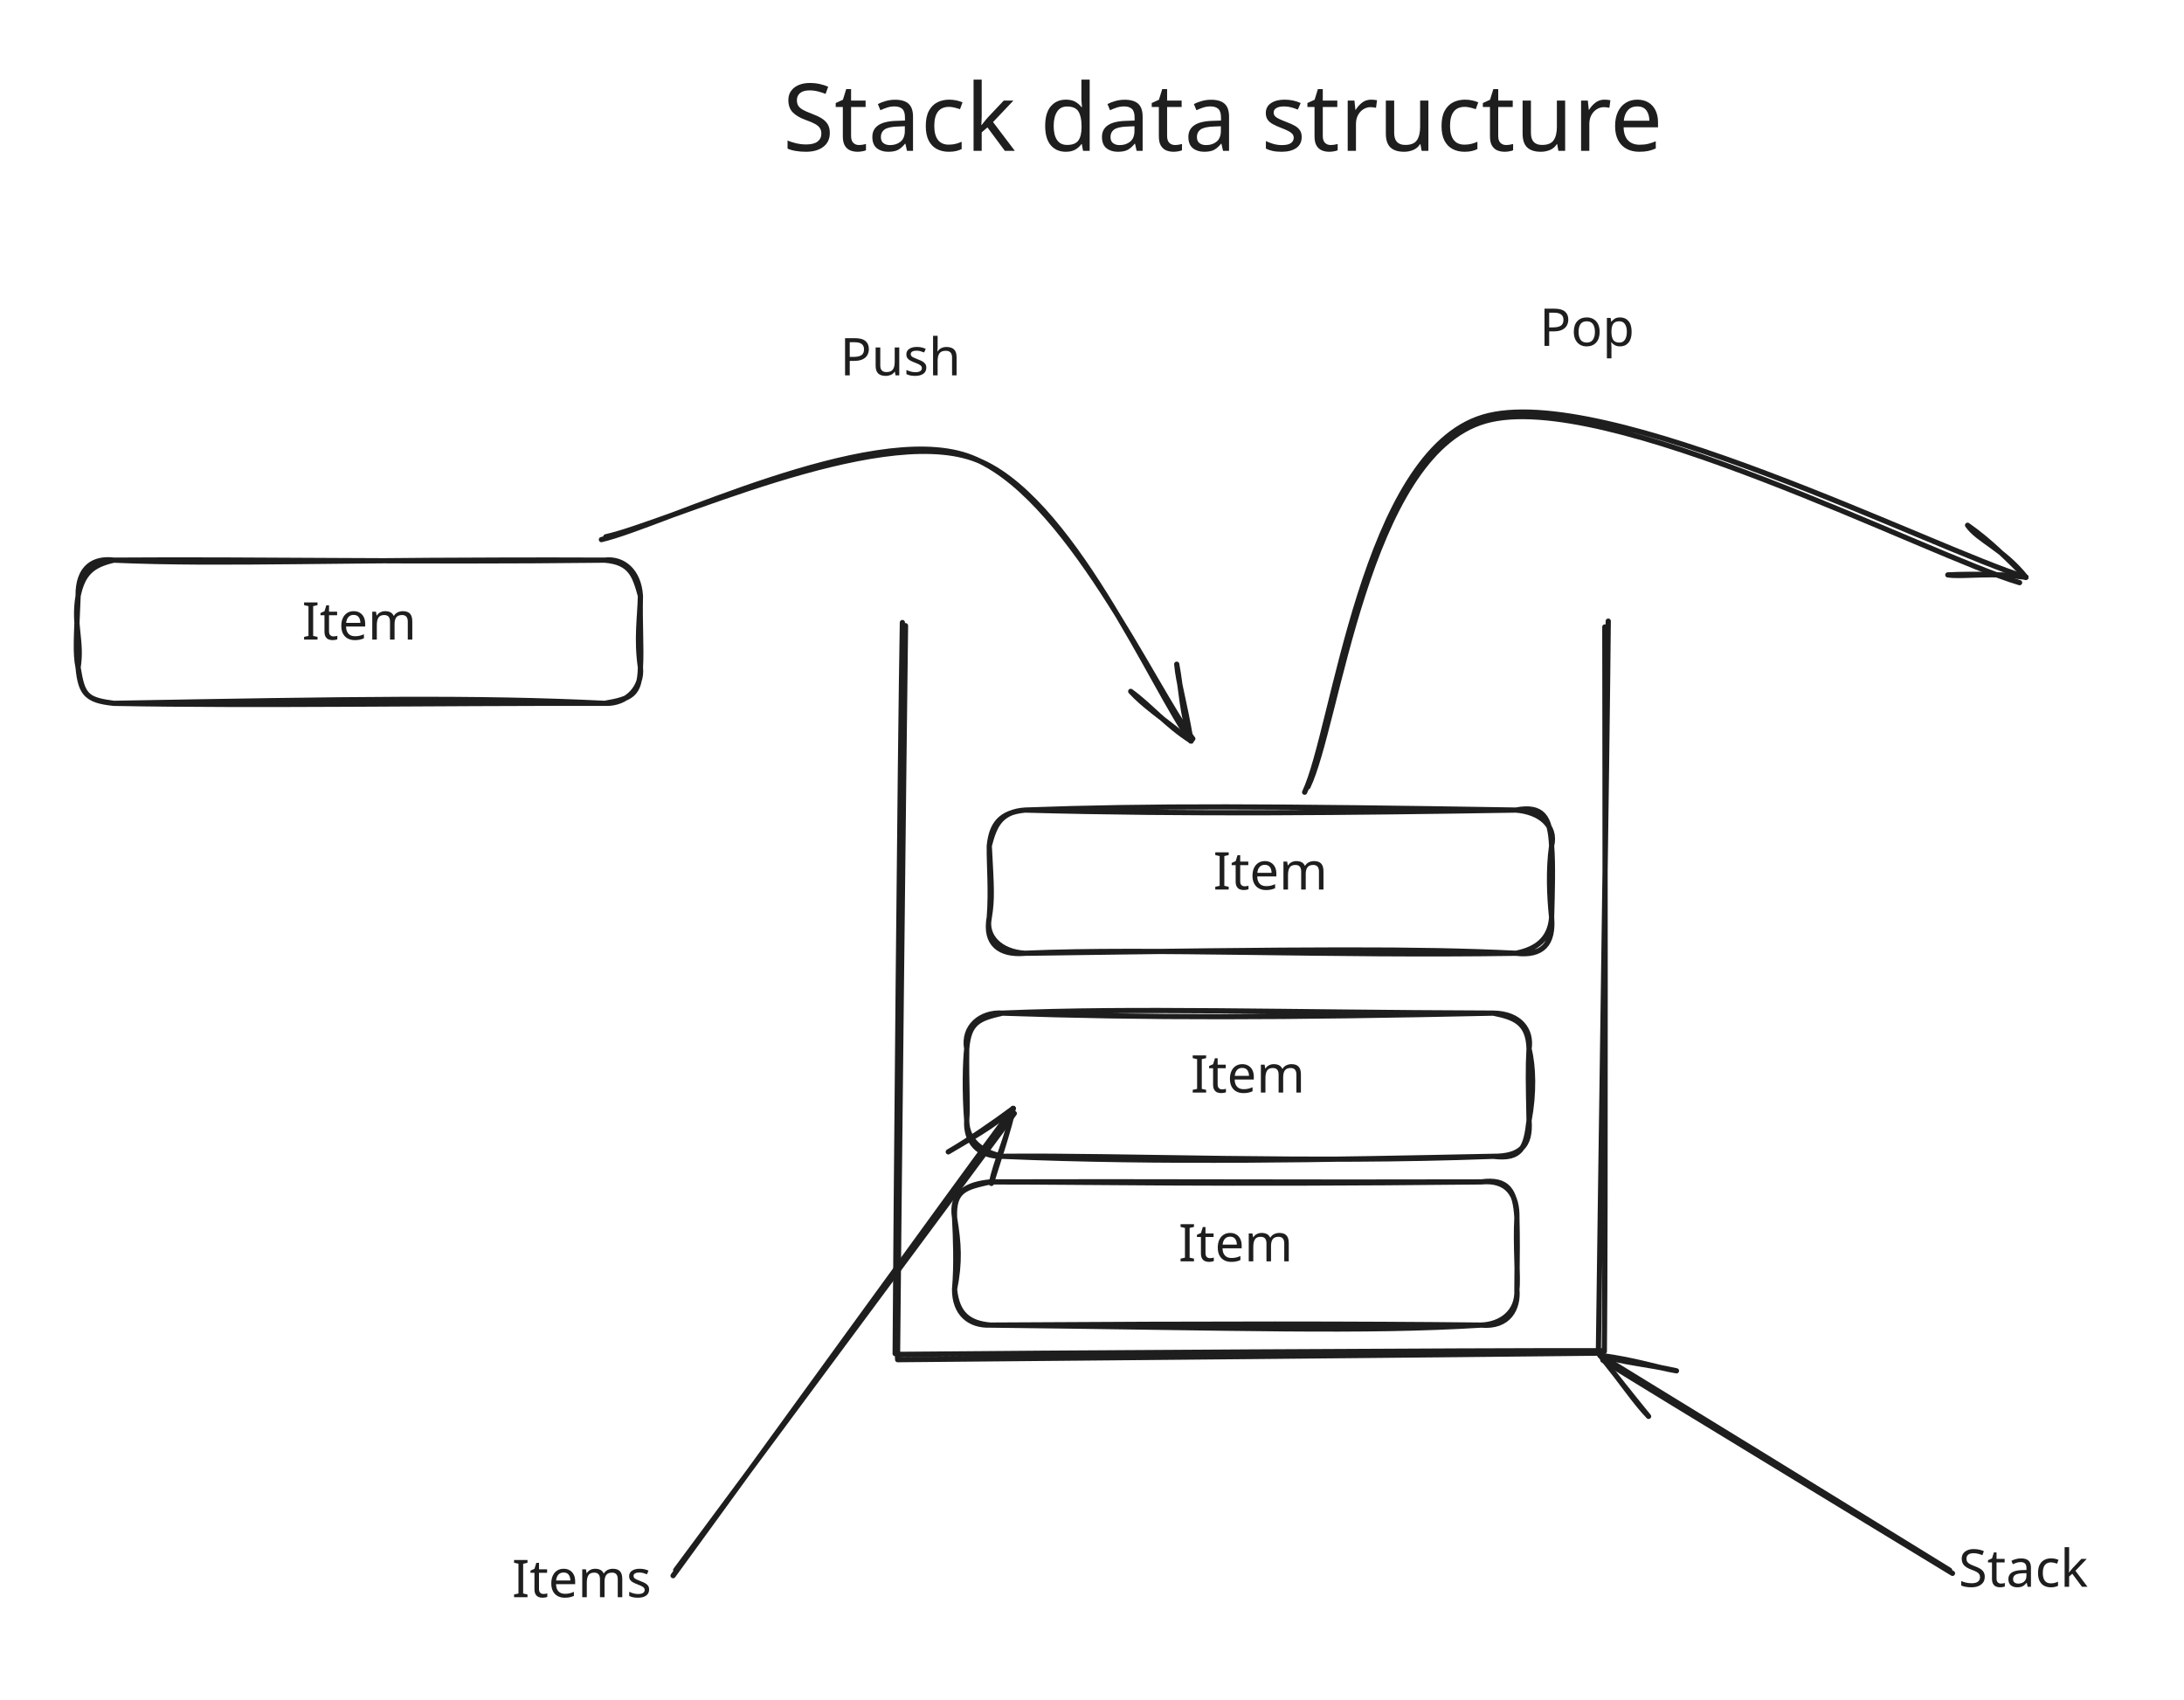
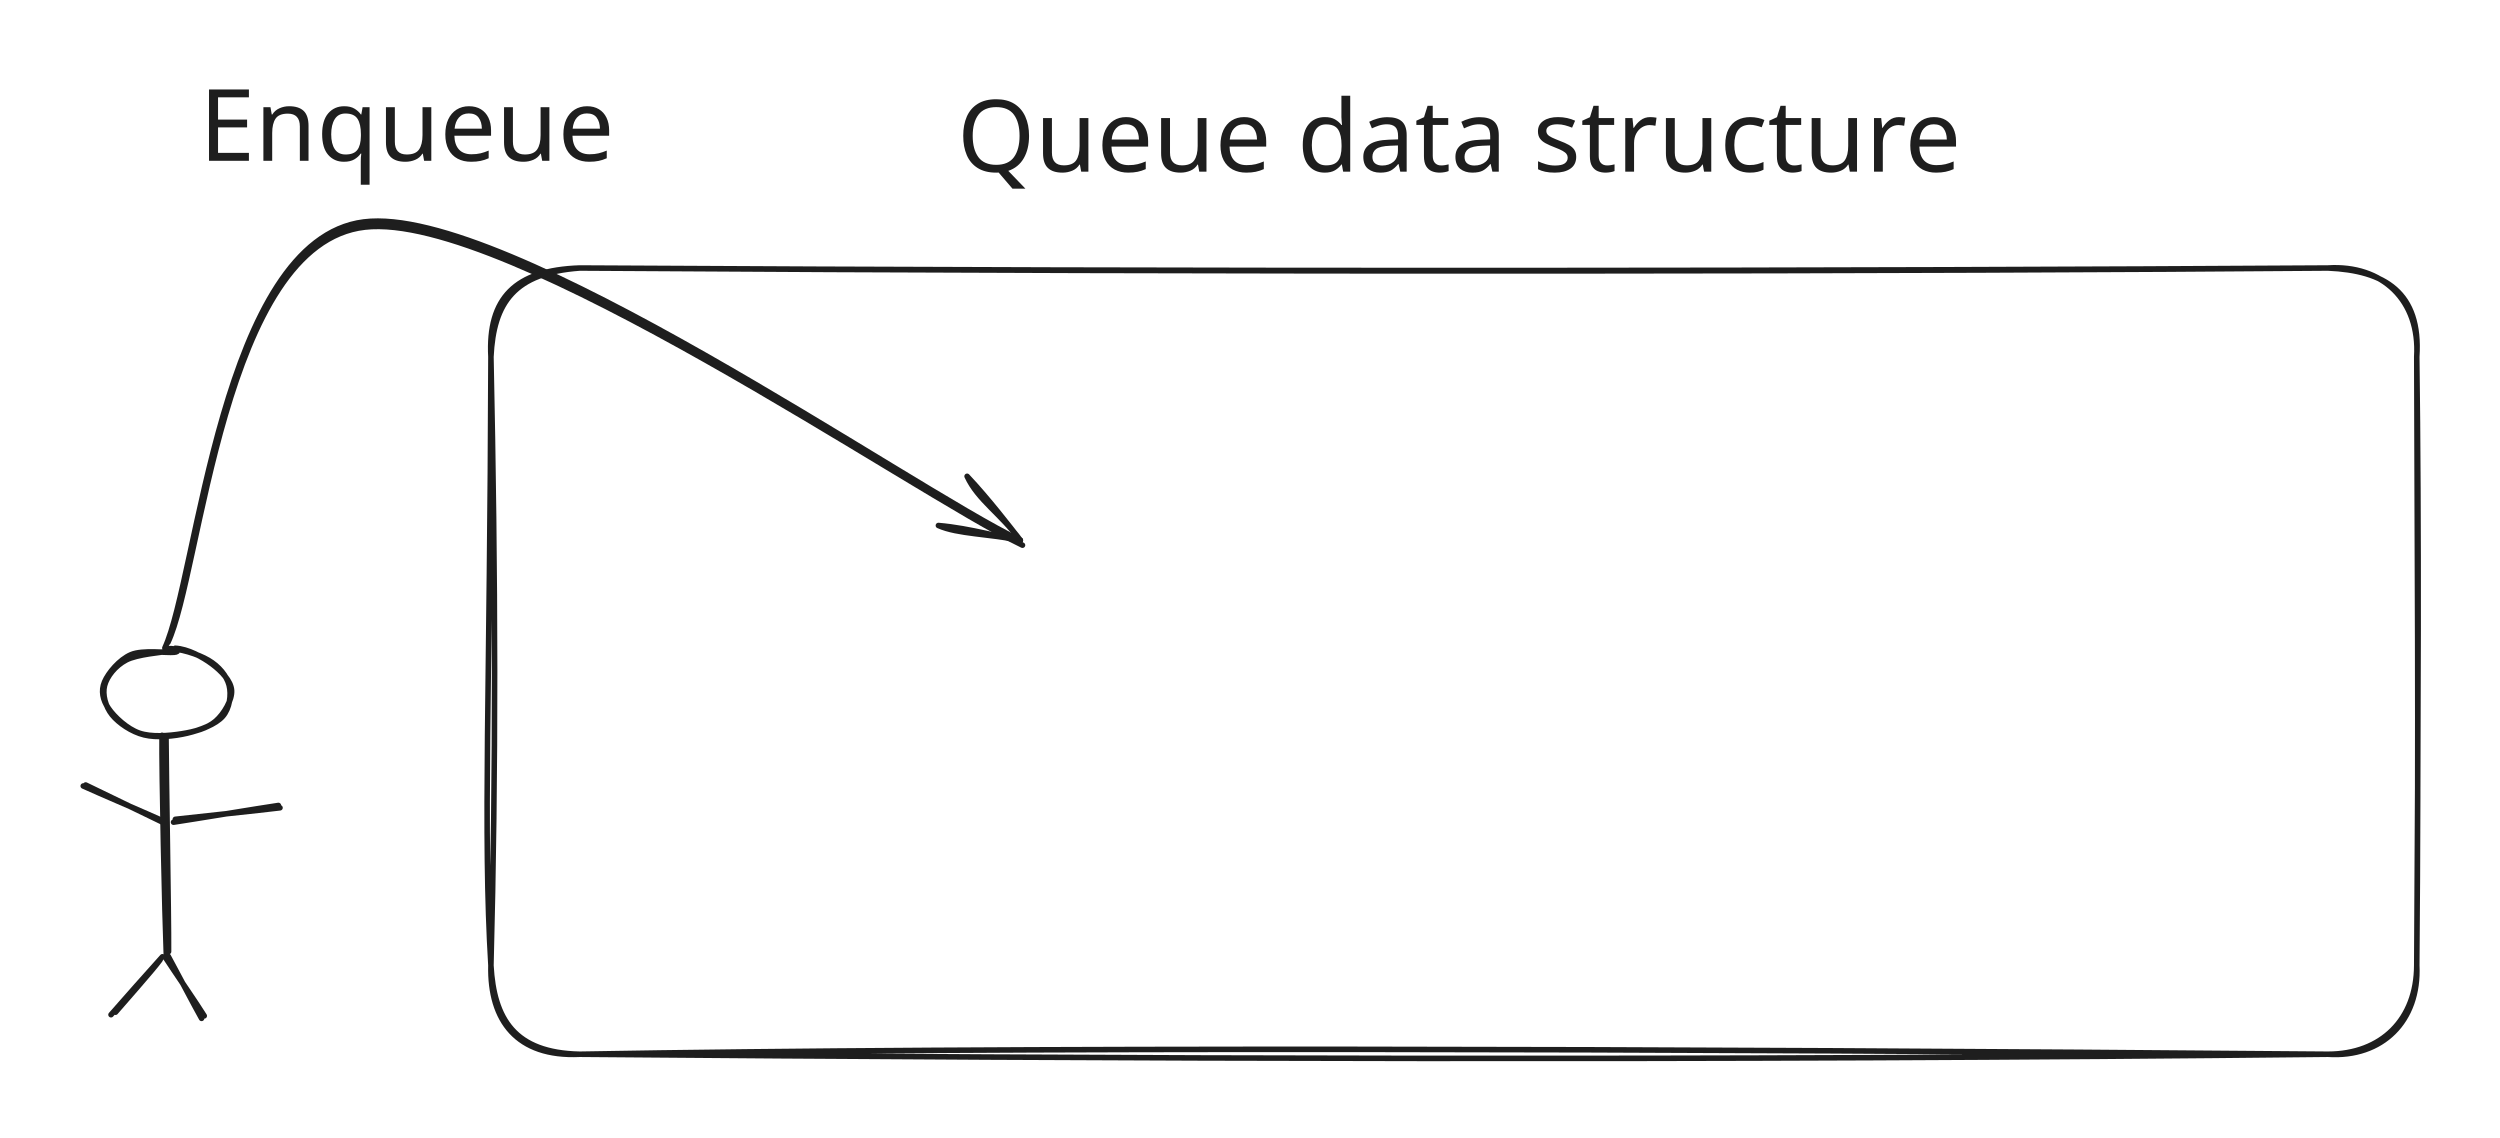
- <svg xmlns="http://www.w3.org/2000/svg" version="1.1" viewBox="0 0 838.913 653" width="838.913" height="653">
+ <svg xmlns="http://www.w3.org/2000/svg" version="1.1" viewBox="0 0 900.915 409.917" width="900.915" height="409.917">
  
-   eyJ2ZXJzaW9uIjoiMSIsImVuY29kaW5nIjoiYnN0cmluZyIsImNvbXByZXNzZWQiOnRydWUsImVuY29kZWQiOiJ4nO1bWVPbSFx1MDAxN33nV1B8r7Gn92XejDHYXHRcdTAwMTDCTqamUsJcdTAwMTa2sGw5slxmmFx1MDAxNP/9uy2DtWB5w1x1MDAwNk1mlFx1MDAxNKDulnq7557Tt1u/NjY3t4Jhz976c3PLfqhbrtPwrfutTyb9zvb7jteFLFx1MDAxMt73vYFfXHUwMDBmS7aCoNf/848/rF6v2HSCa89rXHUwMDE3615n9Jjt2lx1MDAxZLtcdTAwMWL0oeBfcL+5+Sv8XHUwMDE5qyiwXHUwMDFmgrBsmFx1MDAxYVWDuUynXHUwMDFlet2wSsYkYpoqOi7g9HegpsBuQO6N5fbtKMckbZW/XHUwMDFl6Lv26eF5s3Syc/z5/Nv27kE7qvXGcd2TYOiGXHLqe9DvKK9cdTAwMWb4Xtu+cFx1MDAxYUHrpfOx9KynfG/QbHXtvuk4XHUwMDFlp3o9q+5cdTAwMDRDk4bQONXqNsN3RClcdTAwMGZwJ1h0XHUwMDFmPsFUkcKFiVaKKEx4qillz/V805T/Ydv8i1x1MDAxYXNt1dtNaFG3MS5cdTAwMTP4Vrffs3yYm6jc/XMnqVx1MDAxNkVOtcZCa4KVjGpq2U6zXHUwMDE1mCmI1W6Hw45cdMWUQL+i7po6e7VGOPl/R4PtW1x1MDAxZLtmXHUwMDFl6Vx1MDAwZVxcNz5i3cbziCUyrk1GJWZH0atcdTAwMDa9hjWadCyR0pyBVTBcdTAwMWXNket02+nXuV69PcFObrxucOI8mnmgXCKRumt1XHUwMDFjd5iYx9BmYVx1MDAxNE9cdTAwMDJcdTAwMTjZTWiDtVx0czCoXHUwMDA3XHUwMDAzPzbsplTJdZrGmrdcXPsmaeaBXHUwMDAzXHUwMDAwXHUwMDFiZ1x1MDAwN14vyq1DrZbTtf3Xo+T5TtPpWu7pXFwtgP7b1Zcpw8WYyVxcW33b5Jru4jDx6dNkfIalJuGTsCx8Ylwi4b9cdTAwMTJcIqpvXHUwMDE2QE9cdTAwMWFItFx1MDAwZveGd87PXHUwMDBiPVx1MDAxMGA0t5rkXHUwMDFjoEpcdTAwMTRcdTAwMDVcXEpcIowlVipcdTAwMDFXynVcdTAwMTHBRVx1MDAxMceSS4VT7VpcdTAwMWRaSdhcbsK1XHUwMDE0XFyQXHRYJVxuZTVlXHUwMDA0XUimmlFcdTAwMTk53KWR+2I+kVx1MDAwMZHnlKflXHUwMDAwrTCiPG7Q81x1MDAwMrpcdTAwMWZYfrDtdFx1MDAxYk63mX7E7jYyclxcq1x1MDAxZpS9TsdcdKBcdTAwMTlHntNcctIlwveWfN+7b9nWq7GAN2fm9czrXCImNFf012ZkXeHN+O+/P00sXciYdnO9mvDoZVx1MDAxYvHfi0NepVPHkMeYcaw5iWxoXHUwMDE25NG9p/X1TsU9v93veVdcZrtcdTAwMGVDeYc8XHUwMDBiXHUwMDA3Vlx1MDAxOKPEMOxcdMhcdTAwMGKqM1x1MDAxY8LKIS/RLNDjTLHwTNdMa8YwJrlcdTAwMDS9JDpq13+gf7ky591cXIX0lK9cYvWE4HTqXHUwMDBi6ilcIkhcIqTmXHUwMDA3/Y/zo2GNn1x1MDAxYzdKdulrpdao7Fx1MDAxNO5cdTAwMWH5XHUwMDA2veaiqEDbKkKFVFpH6nDE87IoXHUwMDE4XHUwMDExlCrBNU03K080r4iQ0Fx1MDAwN1x1MDAxZT2bXHUwMDFmxGvjj/5D/KvS66R5365cdTAwMDcjk5+Eepop71x0wlxuamU0srBZsO/ff1PSvqicXHUwMDA0aLds7Ujnx+V5Nd+wl0hkwMk8zyVcdL0to1x1MDAxY3HFNUu1a4W4x6l2REMwhj5/Re9cdTAwMDRcdTAwMTSIgoaJXGJUK1x1MDAwNDudXHL28TO/Ylx1MDAxNjs56Fx1MDAxM7OTelDevq/ir9vt1kXlu7arg/ru3ta43NOLXWd7XHUwMDEyjjFSkYue7UmmQiQzOFx1MDAxNXP0aXRAXHUwMDAzOFdSz1xyjsmdzjc4NC5iI4Ql8Fwi/NBJcCj5TuBgvCi11oBGyalGk3nxtfbFSFxugbH4yFDVwoZcdTAwMWG1KlxuVVx1MDAxMZRInVx1MDAxMqqqXHUwMDA1dicjNFWH1tr+lOBUx2k04iyRjE/Ncu7pkFWyJXOFqLBcXJ7IKMpcXLRcdTAwMTKkwalcIjy/fK1V77u3e6eqLr9+ad+enlx1MDAxNfxcdTAwMWFcdTAwMTU5hypcdTAwMWWtXHUwMDE5wOaxlDJG6yFUkSyuL5C8XHUwMDFjd2HOXHUwMDEx0Vxmq7VcYtW1cVx1MDAxN+NcdTAwMDf1ysHulSjrq3bz9op+OWtZXHUwMDBiclx1MDAxN1V6kej1UtxFkMhcdTAwMDJcdTAwMDRcZrmmVFMxP3lN7nW+XHUwMDExoYE1XHUwMDAwXHUwMDExTMKiXHLYK1x1MDAxOcXhhKxcdTAwMTFcdTAwMTFLXHUwMDEyXHUwMDE2w1LAop6sXHUwMDAwXHUwMDExbyCsXHUwMDA1rTO3hDXDi38wYcGyLlx1MDAxM59CK1x1MDAwZX50gY2V6k1ru0PIXHUwMDAx6t+r8vVOs97ducl5wFx1MDAwNeSkkY9ES1x0NKBJXHUwMDEyn4zo3DFcdTAwMTaDJTE3XHUwMDBl5Vx1MDAxZkVY3bMrp9tcdTAwMWGcPGw/XHUwMDFlnrPtjjusnpVjhPVp8mtHXHUwMDBmP+7WXHUwMDFm7i6HX9Dn9uX+Y6F3sjesXHUwMDFlJmt5qd8ykZLFiJCCj1xcJFx1MDAwMLxcdTAwMTRcdTAwMTFimXnCXHUwMDAwa8m0Unx+nE1cdTAwMWXMXFzjTCFWZPF1Wlx1MDAxMmeM5Y9cdTAwMDdhxSSRlmJcdTAwMDVAe1x1MDAwM1x1MDAwZlxuROhcdTAwMDLGmVtcdTAwMWWcwVxyXHUwMDFmzYOSplPH8ESScIaonj9cdTAwMDK5X7hte+7lcfsnXHUwMDFh7teP/Vx1MDAxYTqqXFzkXHUwMDFinyDDp/Ag5OSOXHUwMDA3MeJIUK7ZP2vl1lx1MDAwM1ffXHUwMDFj3tq10/2fLetaesEtUfNcdTAwMTLhdVx1MDAwNZX8s8fGj1az9lD69vPqRsDDq1wiQlx1MDAwMsvgRfZFliTCTMXJtcDKqM65gTZ5MHNccjTGU0SYjJFQpnLHhIJrpDFZQXT/XHI8qFx0/i14cFx1MDAwNjesn1x1MDAwN0eOYVx1MDAxMjJppkRcdTAwMTVcdTAwMDQzgVx1MDAxOJn/XHUwMDEw7HRPlUtkcjk61CBcdTAwMTlILkZjJ1FDYFx1MDAxMp44cCPXyIckXG6aRWdskFxu6+eCaYZcdTAwMTmKnVx1MDAwN3ohRIo55Xg9fPi2LfeFqSU2tokt91jDnk97z4OqXHUwMDEw8PWBaWVcdTAwMDFcdTAwMTWJhFHkQiopsNlejpVqWj0oI4tq0tmWqOvvttefXHUwMDA260q3+zFLlC9QnNhIXHUwMDAzXHUwMDAwzHpDzFDNJeXbXHUwMDBlXHUwMDA1ZUlcdTAwMDaaeSaISaxcdTAwMTlFan5pXtUl77Bw1nNx6UG6gz2hL+yHfPslkTr6R2KhnzVcYlx1MDAwNIq1ZuCs518oa1gnS0bwhy6UqbGEd1x1MDAxM1xiR4N+631cdTAwMGbfJ2tcXK9cdTAwMTDQ2UFhs1x1MDAwZi84UfNv2kxcdTAwMGbe5Vx1MDAxMnGKTVNcdTAwMDJg6e+mXHUwMDA0JJt59paRzNa84Fx1MDAxM3HQNoSu5XjOXHUwMDFihcGiwddFhcH0sFNSXHUwMDE4mMnmSlx1MDAwMXtJc1x1MDAwMFx1MDAxM7zgv1VcdTAwMWFcYlx1MDAxNS9eeG1jM5VBluGG71OxXHUwMDA2vElcdTAwMTngKd9cYnBcIlx0I/PHXHUwMDEyjq4638lZ4Fx1MDAxZtT7rcuDvdbj7WEr50F1TdGUr4JcYuWZK4ZVf8THipibuIJS3CiByNNM0Vxymlx1MDAxMCRcdTAwMDWhXHUwMDExa3+AbFx1MDAwMFx1MDAwZlx1MDAxNDtyvnbZXHUwMDEwJ/93UVxy8efWK1x1MDAxYVDmKUXw8Vx1MDAxNCh1gYNcdTAwMWVcdTAwMGb8886VapZuhnrQqF7b7YNHnPMv9GB9rjK42rxAxmInq0ZcdTAwMWamNIzdm2+iKJ4kXHUwMDEyVNaB/mcoSlx1MDAwNFlE4DyGXHUwMDBlXHUwMDA0omSdoYPb7/jUte6ObtrqsoNcdTAwMDeFaqWsSlx1MDAxOVxugSsmJVx1MDAwM1OHX1x1MDAwMkXfhI/1XHUwMDAxNVx1MDAxYlx1MDAxOdg4NkR/X3lQyLK4MDNtbCvi+imfXHUwMDAwS1xyqoxJPX94cvqk59TB6HDdIZlCTKjUolx1MDAwNPR9xpJl1d6Gi1wil8D1XHUwMDAy8WQzplx1MDAxZYKmZmORiLVz/djYJuyeTWeVhFx1MDAxMS6xe7a0n1pKSYTf4r+vlkhVuVY1wTLFXHUwMDA0iFklXHUwMDE0WyBcdTAwMDBhXHUwMDFkXHUwMDA17uDom1OueFx1MDAwMd8ufz7tf/NzjnWuk1JcdTAwMWWg807oxjRqSVx1MDAxNGOQYmaMgWCBXHUwMDE4zeNcdTAwMTe+XFxowtapII7vj8/ObNo5OrAvT/drP9un22enk1x1MDAxNFx1MDAwNCpKoSXj5ps2gcF/slihkYDgRcpcdTAwMTDikko68vK/qYSI2Zm5XG6vTWxVsiH7YI/mZiecLiBcdTAwMWKmz3Q+XVx0TX5DLLFI7tKsUyhcYq41I4KIrIXJpN1cdTAwMDRGiEKSfahUmM5cdTAwMTlcdMNbRios65CWPszQf1+pkKpyIamw8Tx2W1avXHUwMDA3kiOwx55cdTAwMTdcZsFpPHc/qn7rzrHvt6fb5saz3zBcYrVDjnnaePo/XHUwMDFmL8BcdTAwMTgifQ==
+   eyJ2ZXJzaW9uIjoiMSIsImVuY29kaW5nIjoiYnN0cmluZyIsImNvbXByZXNzZWQiOnRydWUsImVuY29kZWQiOiJ4nO2aW1PbOFx1MDAxNMff+Vx1MDAxNJnsa3F1v/RccrppS1lcdTAwMTjYUFx1MDAxOHanw5hESdxcdTAwMTjbtZ2QtMN33yNcdTAwMTNcIudiXHUwMDAybNJJZ3CnbawjS0fS/6cjyf65U6vV83Fi6u9qdTNq+WHQTv3b+lx1MDAxYps+NGlcdTAwMTbEXHUwMDExmEhxn8WDtFXk7OV5kr17+9ZPXHUwMDEyr1x1MDAxYuTXcdz3WvHN/WMmNDcmyjPI+C/c12o/i39LXHUwMDE15WaUXHUwMDE3eYvUUjVcYs2nXHUwMDFlx1FRJZOUajm1XHUwMDA22Z9QTW7aYOr4YWacxSbVXHUwMDFifSHaR/mun1x1MDAwZVPZ+oBcdTAwMDfU/+vSVdlcdMKwmY/DwpsshkY7W5ancd9cXFx1MDAwNO2899DyUnrVU2k86PZcIpPZVuNpapz4rSBcdTAwMWbbtFLT/KhblOFSRnAnXHT1kOSUXHUwMDEzipTmTEyt9nnCpMdcdTAwMTUlwnZcdTAwMDPBQs359T5cdTAwMGXj1Pr1XHUwMDA3NvaP8+zab/W74F7UnubJUz/KXHUwMDEyP4VRcvluJy1mXGJ5lHNwQWuBNJV8mqVngm4vt3lcXFpmikHATCgqXHUwMDA05W6MbKXJQbvQwVfX9al/Y1x1MDAwZewj0SBcZsv9XHUwMDE3tSf9N2O4toZGSVKuqEHS9u8lgCXSiDDGJdZ0alx1MDAwZoOoP19cXFx1MDAxOLf6S1TTiaO8XHUwMDE5/LCjQsVM6lx1MDAwN/8mXGLHM6NayFx1MDAxN7rxdGBcdTAwMDamXHUwMDA2Pvg1XHUwMDE4hEErXHUwMDFmpKV+t7n2wqBrhV1cdTAwMGZNZ1bxeVx1MDAwMKxNzXmcOGtcdTAwMGJq9YPIpIu9XHUwMDE0p0E3iPzw7ElcdTAwMWVA+82nhyHDXHUwMDFl4SVNZMZabXNxkXj3ZjmqqWnl93pdwivmuopXQqRcInC5XGarkFxy0Phcbu+q4+boY79cdTAwMWZ0jvvNPDncbmQ5548gSzHyXGLTmiNcdTAwMDZWQIrPObY+ZoVmi5BcdTAwMTJFPVxul2SIUFbm+IFZqVx1MDAxMVildMi8mNlcdTAwMDfhOOnQScrdr0H5UVx1MDAxNZswXGaSbKmGmWJVXHUwMDFhxlxmc0pcdTAwMTk49GRcdTAwMTGfd780wvE+jVx1MDAwZUn7OL86U3r4T7zdXCKGRnpcdTAwMTQrwpBgXHUwMDFjSSRmVcwg8CjBlJQgcILV5kRcXMJnqmGKXHUwMDBiXHQzylx1MDAxMVdcXC9cdTAwMTOxXHUwMDA2tFxioUpvQsRktYinz7inp3LIKT39XHUwMDFjNT72yaFIzvfG5Lw7csuQXHUwMDE5ifppXHUwMDFh39anlrvJr8dcdTAwMTBcdTAwMTFcdTAwMTCi14ZIXHUwMDExXHUwMDBllvGhVVx1MDAxNVx1MDAxZlx1MDAwMlx0KYiQT1+WnXyKOLnodrhJsnDwfe/0UNyILceDSk8rprTEVFx1MDAxM4zpLFx1MDAxZFJ5nMI0wVx1MDAxOFOUa8w2hlx1MDAwN/JcdTAwMDRcXEpcIowlVstWZeBLRZZcdCuUwJpO43Ws0V6Eyqr5nj1DzKV+9tN8P4jaQdSdf8RE7VxuS+hn+fv45ibIwY2TOIjy+Vx1MDAxY0W5e5bKnvFcdTAwMTf6XHUwMDAySq60Jba42bnB/ao5fVx1MDAxNTfT31/fLM9dMab2Wlx1MDAxOHBX2E75/2czLypjXCJoXFxjykrzzirmR2R4oo9cdTAwMTLdv0qTvVx1MDAxNHeO6PjyZNuZh47lmCuIjbBcdTAwMDNCaFx1MDAxNnrYXHUwMDFjzUK/MeYxKVx1MDAwNphcdTAwMGKmXHUwMDE5hlx1MDAwME2WUE9K/TJcdImEXHUwMDEyRJHAXHUwMDFiWde9cr5cdTAwMTHOq4faXoS45/9cdTAwMTfanIv51Olyl1wijpRcdTAwMDS4n8x243T/+uL24Kp97n9OP+vGXHUwMDA1/dHmW8421lx1MDAxZUWwKVx1MDAxM1QwqtHsapdL7SF7ilx1MDAwMVx1MDAxYjpcbn83R7YsXHUwMDE2tphopYjCy8BcdTAwMDZHIVprWNnC8nv5/k1cdTAwMTBKicav8fw34rxq4O21uzDm64rosvJklVx1MDAwMPNKwdbP8bRcbvs+XHUwMDAwXHUwMDE0XHUwMDFkXSWNg0R2Q/SRd799UVuOPcOP7XIhzHtYK0IwXHUwMDEzXGLBXndj4FM3p7jj1Fx1MDAxNet2XHUwMDBlemFcdTAwMDLrV85/XHUwMDFmzt0422t3fojXXHUwMDE1zkuamFx1MDAwZudEclwiXGJCTk6ruDZ7o9745O/WpVxmiDzQhJycXHUwMDA13S3nXHUwMDFhKY9cdTAwMTFcdTAwMDQ9q7C00XBcdTAwMDZrpoUnJFx1MDAwNrJcdTAwMTXoXHUwMDE0aSXmXHUwMDFjW1x1MDAxZtdkXHTXmFZcdTAwMDX5h1xiTrGA3cSGTmBfyd5cYtlkhuyFMX4m2ffnfkvQxrz6YFpcdTAwMTOpNZLs6SH78ZPI7US7XHUwMDE0Ku9PokXV+4x1x2hUeZLm2OZ4xdtcdTAwMTWYb6RcdTAwMTRabWPUfu7RcVx1MDAxNdslxyav/Vx1MDAwZp7wXHUwMDFlxDY6blxyrJe7yKOMg55cdMzOXGJmcHfWYjvMT6zTXHUwMDFlh11cdTAwMGVVnENnKyrwQtt/2awyj+taJ1x1MDAxNvnYWd/uguBWrkAqVVxclEdlVXFPmreqvuGQlVx1MDAwYlx1MDAxMnBDkOfMWWkw1NFu//0lwsnwW/PTPj7ba275nMXd/f1nXHUwMDFitHJtv+5cdTAwMTNcdTAwMDXY4UAlmklcdTAwMDFcdTAwMWJcdTAwMWTKl71cdTAwMTJe/G6DMS051+t4e/byzzakdfkls9GLPttoRN/tZ1x1MDAxM7/2S42FSp/1ccbOXHUwMDA08rqfJM1cdTAwMWN6bzr1wnBcdTAwMDXtSVx1MDAxNzhcdTAwMDfqw8Dc7j8uoJ1cdNuWI1NcdTAwMDSZu527/1x1MDAwMHeSRswifQ==
  <defs>
    <style class="style-fonts">
      @font-face {
        font-family: "Virgil";
        src: url("https://unpkg.com/@excalidraw/excalidraw@undefined/dist/excalidraw-assets/Virgil.woff2");
      }
      @font-face {
        font-family: "Cascadia";
        src: url("https://unpkg.com/@excalidraw/excalidraw@undefined/dist/excalidraw-assets/Cascadia.woff2");
      }
      @font-face {
        font-family: "Assistant";
        src: url("https://unpkg.com/@excalidraw/excalidraw@undefined/dist/excalidraw-assets/Assistant-Regular.woff2");
      }
    </style>
  </defs>
-   <rect x="0" y="0" width="838.913" height="653" fill="transparent" />
-   <g transform="translate(300.6667 30) rotate(0 198.27 22.5)">
-     <text x="0" y="0" font-family="Virgil, Segoe UI Emoji" font-size="36px" fill="#1e1e1e" text-anchor="start" style="white-space: pre;" direction="ltr" dominant-baseline="text-before-edge">Stack data structure</text>
+   <rect x="0" y="0" width="900.915" height="409.917" fill="transparent" />
+   <g transform="translate(344.9149 33.91658) rotate(0 200.1779 22.5)">
+     <text x="0" y="0" font-family="Virgil, Segoe UI Emoji" font-size="36px" fill="#1e1e1e" text-anchor="start" style="white-space: pre;" direction="ltr" dominant-baseline="text-before-edge">Queue data structure</text>
+   </g>
+   <g stroke-linecap="round" transform="translate(176.9149 96.58326) rotate(0 347 141.6667)">
+     <path d="M32 0 C274.57 1.63, 518.37 1.17, 662 0 M32 0 C261.02 1.36, 490.82 1.06, 662 0 M662 0 C682.39 0.86, 695.56 8.74, 694 32 M662 0 C681.54 -1.24, 695.23 11.54, 694 32 M694 32 C694.81 94.38, 694.54 157.9, 694 251.33 M694 32 C694.13 99.71, 694.75 166.35, 694 251.33 M694 251.33 C693.94 270.73, 681.4 283.3, 662 283.33 M694 251.33 C694.98 271.43, 681.46 284.63, 662 283.33 M662 283.33 C442.05 285.73, 220.59 284.93, 32 283.33 M662 283.33 C421.04 281.27, 180.24 280.68, 32 283.33 M32 283.33 C9.4 284.39, -0.47 271.22, 0 251.33 M32 283.33 C8.44 282.83, 1.09 270.68, 0 251.33 M0 251.33 C-2.91 203.24, -0.33 151.76, 0 32 M0 251.33 C1.86 180.86, 1.68 111.66, 0 32 M0 32 C-1.12 10.85, 8.72 0.78, 32 0 M0 32 C0.95 12.3, 8.51 1.73, 32 0" stroke="#1e1e1e" stroke-width="2" fill="none" />
+   </g>
+   <g stroke-linecap="round" transform="translate(37.15781 234.1982) rotate(0 23 15.66667)">
+     <path d="M22.81 -0.47 C27.46 -0.68, 34.18 1.51, 37.94 3.72 C41.71 5.92, 44.55 9.38, 45.41 12.75 C46.27 16.12, 45.62 21.05, 43.1 23.93 C40.59 26.8, 35.04 28.89, 30.33 30.01 C25.61 31.13, 19.32 31.75, 14.81 30.64 C10.29 29.54, 5.62 26.35, 3.24 23.39 C0.86 20.42, -0.31 16.12, 0.53 12.83 C1.38 9.54, 4.36 5.73, 8.31 3.65 C12.25 1.57, 21.36 0.89, 24.2 0.37 C27.05 -0.14, 25.42 0.39, 25.39 0.55 M26.01 -0.59 C30.54 -0.35, 35.87 2.55, 39.25 5.08 C42.64 7.61, 46.07 11.17, 46.3 14.6 C46.53 18.02, 43.61 23.04, 40.62 25.64 C37.62 28.25, 32.93 29.51, 28.32 30.23 C23.72 30.96, 17.4 31.5, 13.01 29.98 C8.61 28.45, 4.02 24.16, 1.93 21.08 C-0.15 18.01, -0.84 14.78, 0.51 11.55 C1.87 8.32, 5.89 3.49, 10.07 1.71 C14.25 -0.07, 23.04 1.14, 25.59 0.87 C28.15 0.6, 25.47 -0.11, 25.42 0.09" stroke="#1e1e1e" stroke-width="2" fill="none" />
  </g>
  <g stroke-linecap="round">
-     <g transform="translate(347.3334 240.6667) rotate(0 -1.333313 140)">
-       <path d="M0.49 -0.33 C-0.12 46.38, -2.18 234.06, -2.58 280.92 M-0.71 -1.54 C-1.57 44.78, -3.22 232.53, -3.49 279.29" stroke="#1e1e1e" stroke-width="2" fill="none" />
+     <g transform="translate(59.82447 264.8648) rotate(0 0.3333435 39.33334)">
+       <path d="M0.01 0.77 C0.05 13.75, 1 65.03, 0.92 78.06 M-1.44 0.13 C-1.6 13.24, -0.44 65.9, 0.11 79.28" stroke="#1e1e1e" stroke-width="2" fill="none" />
    </g>
  </g>
  <mask />
  <g stroke-linecap="round">
-     <g transform="translate(344.6668 521.3334) rotate(0 135.3333 -0.6666565)">
-       <path d="M1.05 -1.09 C46.19 -1.55, 225.47 -2.62, 270.46 -2.49 M0.14 0.95 C45.14 0.57, 224.36 -1.05, 269.4 -1.56" stroke="#1e1e1e" stroke-width="2" fill="none" />
+     <g transform="translate(60.49115 344.8648) rotate(0 6.333328 11)">
+       <path d="M0.12 -0.28 C2.14 3.35, 10.05 18.46, 12.15 22.12 M-0.49 0.77 C1.7 4.19, 10.97 17.66, 13.11 21.22" stroke="#1e1e1e" stroke-width="2" fill="none" />
    </g>
  </g>
  <mask />
  <g stroke-linecap="round">
-     <g transform="translate(617.4981 239.3093) rotate(0 -1.333313 140)">
-       <path d="M0.26 -0.72 C-0.14 45.66, -2.94 232.08, -3.51 278.85 M-1.06 1.51 C-0.99 47.95, -0.72 233.17, -1.24 279.79" stroke="#1e1e1e" stroke-width="2" fill="none" />
+     <g transform="translate(41.14908 365.3969) rotate(0 8.666656 -9.999969)">
+       <path d="M-1.14 0.27 C1.72 -3.06, 14.41 -17.32, 17.39 -20.61 M0.47 -0.63 C3.15 -3.76, 13.93 -15.91, 16.47 -19.4" stroke="#1e1e1e" stroke-width="2" fill="none" />
    </g>
  </g>
  <mask />
-   <g stroke-linecap="round" transform="translate(366.6667 454) rotate(0 108 27.5)">
-     <path d="M13.75 0 C53.46 -0.02, 96.18 1.07, 202.25 0 M13.75 0 C73.76 -0.2, 131.33 0.21, 202.25 0 M202.25 0 C212.53 -1.39, 215.4 3.31, 216 13.75 M202.25 0 C212.52 -1, 216.2 5.23, 216 13.75 M216 13.75 C215.4 24.12, 216.57 36.92, 216 41.25 M216 13.75 C216.19 21.46, 216.17 27.24, 216 41.25 M216 41.25 C216.67 48.53, 212.96 55.96, 202.25 55 M216 41.25 C216.49 50.06, 209.78 54.76, 202.25 55 M202.25 55 C157.05 57.82, 108.31 56.01, 13.75 55 M202.25 55 C152.7 54.5, 103.33 54.46, 13.75 55 M13.75 55 C5.64 55.33, -0.04 50.52, 0 41.25 M13.75 55 C5.52 54.27, 0.97 50.76, 0 41.25 M0 41.25 C2.09 30.98, 1.64 23.63, 0 13.75 M0 41.25 C0.82 32.03, 0.4 21.3, 0 13.75 M0 13.75 C-1.63 3.89, 5.16 0.81, 13.75 0 M0 13.75 C-0.49 3.11, 4.15 2.11, 13.75 0" stroke="#1e1e1e" stroke-width="2" fill="none" />
-   </g>
-   <g transform="translate(451.7668 469) rotate(0 22.89998 12.5)">
-     <text x="22.9" y="0" font-family="Virgil, Segoe UI Emoji" font-size="20px" fill="#1e1e1e" text-anchor="middle" style="white-space: pre;" direction="ltr" dominant-baseline="text-before-edge">Item</text>
-   </g>
-   <g stroke-linecap="round" transform="translate(371.3333 389.1667) rotate(0 108 27.5)">
-     <path d="M13.75 0 C65.05 -2.12, 118.65 -0.27, 202.25 0 M13.75 0 C68.11 1.89, 122.19 1.73, 202.25 0 M202.25 0 C210.13 1.62, 215.76 3.43, 216 13.75 M202.25 0 C212.58 0.15, 217.15 6.54, 216 13.75 M216 13.75 C217.7 20.41, 217.97 30.87, 216 41.25 M216 13.75 C215.57 21.03, 215.72 27.43, 216 41.25 M216 41.25 C216.77 51.26, 212.33 55.06, 202.25 55 M216 41.25 C214.81 51.78, 213.03 56.3, 202.25 55 M202.25 55 C130.5 57.71, 61.97 54.53, 13.75 55 M202.25 55 C138.47 56.3, 75.02 57.62, 13.75 55 M13.75 55 C4.37 55.2, -0.46 49.36, 0 41.25 M13.75 55 C6.66 53.57, 0.09 49.49, 0 41.25 M0 41.25 C-0.89 30.07, -0.54 18.37, 0 13.75 M0 41.25 C0.47 35.26, -0.18 27.44, 0 13.75 M0 13.75 C-1.53 5.19, 5.33 -0.55, 13.75 0 M0 13.75 C0.81 3.6, 4.54 2.1, 13.75 0" stroke="#1e1e1e" stroke-width="2" fill="none" />
-   </g>
-   <g transform="translate(456.4333 404.1667) rotate(0 22.89998 12.5)">
-     <text x="22.9" y="0" font-family="Virgil, Segoe UI Emoji" font-size="20px" fill="#1e1e1e" text-anchor="middle" style="white-space: pre;" direction="ltr" dominant-baseline="text-before-edge">Item</text>
-   </g>
-   <g stroke-linecap="round" transform="translate(380 311.1667) rotate(0 108 27.5)">
-     <path d="M13.75 0 C60.82 -1.74, 109.84 -1.5, 202.25 0 M13.75 0 C76.92 1.71, 138.11 1.01, 202.25 0 M202.25 0 C211.3 0.67, 217.9 5.94, 216 13.75 M202.25 0 C212.63 -1.95, 215.48 2.65, 216 13.75 M216 13.75 C214.72 22.86, 215.14 33.08, 216 41.25 M216 13.75 C216.57 20.89, 216.29 30.5, 216 41.25 M216 41.25 C216.81 51.43, 212.56 56.2, 202.25 55 M216 41.25 C215.38 49.47, 210.15 53.48, 202.25 55 M202.25 55 C130.36 56.11, 62.16 52.93, 13.75 55 M202.25 55 C163.81 53.19, 124.64 53.43, 13.75 55 M13.75 55 C3.88 55.9, -1.85 51.38, 0 41.25 M13.75 55 C4.46 54.52, -1.67 48.61, 0 41.25 M0 41.25 C1.2 34.05, 0.85 29.63, 0 13.75 M0 41.25 C0.82 30.71, -0.09 21.45, 0 13.75 M0 13.75 C0.83 5.34, 4.27 0.9, 13.75 0 M0 13.75 C1.97 6.04, 4.3 0.62, 13.75 0" stroke="#1e1e1e" stroke-width="2" fill="none" />
-   </g>
-   <g transform="translate(465.1 326.1667) rotate(0 22.89998 12.5)">
-     <text x="22.9" y="0" font-family="Virgil, Segoe UI Emoji" font-size="20px" fill="#1e1e1e" text-anchor="middle" style="white-space: pre;" direction="ltr" dominant-baseline="text-before-edge">Item</text>
-   </g>
-   <g stroke-linecap="round" transform="translate(30 215.1667) rotate(0 108 27.5)">
-     <path d="M13.75 0 C56.76 1.84, 97.93 -0.39, 202.25 0 M13.75 0 C70.78 -0.4, 126.07 0.84, 202.25 0 M202.25 0 C209.45 -0.88, 215.43 4.28, 216 13.75 M202.25 0 C212.2 0.8, 213.79 5.78, 216 13.75 M216 13.75 C215.82 21.93, 214.4 30.19, 216 41.25 M216 13.75 C215.72 23.94, 216.45 34.06, 216 41.25 M216 41.25 C215.72 51.68, 212.56 53.24, 202.25 55 M216 41.25 C216.8 48.57, 211.01 55.39, 202.25 55 M202.25 55 C134.81 54.85, 69.81 56.03, 13.75 55 M202.25 55 C152.87 52.59, 104.42 53.39, 13.75 55 M13.75 55 C2.71 53.88, 1.62 51.19, 0 41.25 M13.75 55 C3.92 53.73, 0.98 52.17, 0 41.25 M0 41.25 C1.61 31.04, -1.88 25.04, 0 13.75 M0 41.25 C-1.13 35.84, -0.66 29.71, 0 13.75 M0 13.75 C1.81 5.15, 5.38 1.89, 13.75 0 M0 13.75 C-0.13 2.46, 6.26 -0.94, 13.75 0" stroke="#1e1e1e" stroke-width="2" fill="none" />
-   </g>
-   <g transform="translate(115.1 230.1667) rotate(0 22.89998 12.5)">
-     <text x="22.9" y="0" font-family="Virgil, Segoe UI Emoji" font-size="20px" fill="#1e1e1e" text-anchor="middle" style="white-space: pre;" direction="ltr" dominant-baseline="text-before-edge">Item</text>
-   </g>
  <g stroke-linecap="round">
-     <g transform="translate(232.0001 207.3334) rotate(0 113 22.99998)">
-       <path d="M-0.99 -0.06 C22.18 -5.43, 101.5 -45.03, 139.36 -32.28 C177.22 -19.53, 211.85 58.19, 226.18 76.44 M0.69 -1.14 C24.23 -6.37, 104.27 -44.31, 141.74 -31.24 C179.21 -18.17, 211.59 59.04, 225.51 77.29" stroke="#1e1e1e" stroke-width="2" fill="none" />
-     </g>
-     <g transform="translate(232.0001 207.3334) rotate(0 113 22.99998)">
-       <path d="M202.33 58.24 C209.81 63.61, 215.93 71.22, 225.51 77.29 M202.33 58.24 C207.06 63.47, 213.3 67.63, 225.51 77.29" stroke="#1e1e1e" stroke-width="2" fill="none" />
-     </g>
-     <g transform="translate(232.0001 207.3334) rotate(0 113 22.99998)">
-       <path d="M220 47.8 C221.68 56.44, 222.01 67.48, 225.51 77.29 M220 47.8 C220.68 55.36, 222.94 61.89, 225.51 77.29" stroke="#1e1e1e" stroke-width="2" fill="none" />
+     <g transform="translate(63.15781 295.5315) rotate(0 19 -2.333344)">
+       <path d="M0.03 -0.28 C6.4 -1.04, 31.34 -3.61, 37.74 -4.43 M-0.62 0.76 C5.7 -0.17, 30.69 -4.33, 37.17 -5.27" stroke="#1e1e1e" stroke-width="2" fill="none" />
    </g>
  </g>
  <mask />
-   <g transform="translate(322.6667 128.6667) rotate(0 22.65997 12.5)">
-     <text x="0" y="0" font-family="Virgil, Segoe UI Emoji" font-size="20px" fill="#1e1e1e" text-anchor="start" style="white-space: pre;" direction="ltr" dominant-baseline="text-before-edge">Push</text>
-   </g>
  <g stroke-linecap="round">
-     <g transform="translate(502.0001 303.3334) rotate(0 137.3333 -71.33334)">
-       <path d="M0.39 -1.07 C11.87 -24.67, 22.88 -128.51, 68.44 -141.58 C114.01 -154.66, 239.24 -89.69, 273.76 -79.52 M-0.87 0.98 C10.54 -22.93, 21.55 -129.38, 67.73 -143.14 C113.9 -156.9, 241.42 -92.18, 276.18 -81.61" stroke="#1e1e1e" stroke-width="2" fill="none" />
-     </g>
-     <g transform="translate(502.0001 303.3334) rotate(0 137.3333 -71.33334)">
-       <path d="M246.19 -82.5 C252.25 -81.62, 263.69 -83.64, 276.18 -81.61 M246.19 -82.5 C257.14 -83, 266.41 -82.68, 276.18 -81.61" stroke="#1e1e1e" stroke-width="2" fill="none" />
-     </g>
-     <g transform="translate(502.0001 303.3334) rotate(0 137.3333 -71.33334)">
-       <path d="M253.78 -101.57 C257.86 -95.68, 267.31 -92.7, 276.18 -81.61 M253.78 -101.57 C262.29 -95.62, 268.98 -88.81, 276.18 -81.61" stroke="#1e1e1e" stroke-width="2" fill="none" />
+     <g transform="translate(30.26026 283.0045) rotate(0 14 6.666656)">
+       <path d="M-0.26 0.24 C4.47 2.42, 23.79 10.67, 28.43 12.8 M0.61 -0.12 C5.3 2.14, 23.54 10.96, 28.22 13.23" stroke="#1e1e1e" stroke-width="2" fill="none" />
    </g>
  </g>
  <mask />
-   <g transform="translate(591.3334 117.3333) rotate(0 17.07998 12.5)">
-     <text x="0" y="0" font-family="Virgil, Segoe UI Emoji" font-size="20px" fill="#1e1e1e" text-anchor="start" style="white-space: pre;" direction="ltr" dominant-baseline="text-before-edge">Pop</text>
-   </g>
  <g stroke-linecap="round">
-     <g transform="translate(749.3333 604.6667) rotate(0 -66.66663 -41.33331)">
-       <path d="M0.65 -0.31 C-21.75 -13.99, -111.42 -68.36, -133.65 -82.2 M-0.46 -1.53 C-23.13 -15.56, -112.65 -70.59, -134.76 -84.08" stroke="#1e1e1e" stroke-width="2" fill="none" />
+     <g transform="translate(59.83957 232.6667) rotate(0 154.3333 -75.66669)">
+       <path d="M0.67 -1.16 C12.62 -26.35, 20.35 -144.99, 71.68 -150.83 C123.01 -156.67, 269.03 -55.24, 308.63 -36.2 M-0.43 0.85 C11.45 -24.74, 19.89 -146.22, 71.27 -152.69 C122.64 -159.15, 268.08 -56.93, 307.85 -37.95" stroke="#1e1e1e" stroke-width="2" fill="none" />
    </g>
-     <g transform="translate(749.3333 604.6667) rotate(0 -66.66663 -41.33331)">
-       <path d="M-105.36 -78.1 C-116.65 -80.65, -126.12 -81.28, -134.76 -84.08 M-105.36 -78.1 C-113.18 -79.39, -120.19 -82.07, -134.76 -84.08" stroke="#1e1e1e" stroke-width="2" fill="none" />
+     <g transform="translate(59.83957 232.6667) rotate(0 154.3333 -75.66669)">
+       <path d="M278.33 -43.29 C285.25 -40.17, 296.85 -40.32, 307.85 -37.95 M278.33 -43.29 C289.88 -42.33, 302.24 -38.56, 307.85 -37.95" stroke="#1e1e1e" stroke-width="2" fill="none" />
    </g>
-     <g transform="translate(749.3333 604.6667) rotate(0 -66.66663 -41.33331)">
-       <path d="M-116.08 -60.6 C-123.43 -69.62, -128.97 -76.66, -134.76 -84.08 M-116.08 -60.6 C-121.36 -66.07, -125.78 -72.98, -134.76 -84.08" stroke="#1e1e1e" stroke-width="2" fill="none" />
+     <g transform="translate(59.83957 232.6667) rotate(0 154.3333 -75.66669)">
+       <path d="M288.67 -61.02 C292.55 -52.53, 301.05 -47.38, 307.85 -37.95 M288.67 -61.02 C296.24 -53.01, 304.52 -42.25, 307.85 -37.95" stroke="#1e1e1e" stroke-width="2" fill="none" />
    </g>
  </g>
  <mask />
-   <g transform="translate(752.3335 594.0001) rotate(0 28.28998 12.5)">
-     <text x="0" y="0" font-family="Virgil, Segoe UI Emoji" font-size="20px" fill="#1e1e1e" text-anchor="start" style="white-space: pre;" direction="ltr" dominant-baseline="text-before-edge">Stack</text>
-   </g>
-   <g stroke-linecap="round">
-     <g transform="translate(258.6667 604.0001) rotate(0 65 -88.33334)">
-       <path d="M0.88 -0.89 C22.62 -30.17, 109.27 -147.06, 130.95 -176.3 M-0.12 1.25 C21.51 -28.35, 108.69 -148.88, 130.5 -178.23" stroke="#1e1e1e" stroke-width="2" fill="none" />
-     </g>
-     <g transform="translate(258.6667 604.0001) rotate(0 65 -88.33334)">
-       <path d="M122.14 -149.42 C123.64 -157.69, 128.58 -167.41, 130.5 -178.23 M122.14 -149.42 C124.69 -158.11, 128.53 -168.41, 130.5 -178.23" stroke="#1e1e1e" stroke-width="2" fill="none" />
-     </g>
-     <g transform="translate(258.6667 604.0001) rotate(0 65 -88.33334)">
-       <path d="M105.58 -161.54 C112.65 -165.81, 123.21 -171.41, 130.5 -178.23 M105.58 -161.54 C113.45 -166.11, 122.71 -172.44, 130.5 -178.23" stroke="#1e1e1e" stroke-width="2" fill="none" />
-     </g>
-   </g>
-   <mask />
-   <g transform="translate(196.6667 598) rotate(0 28.32997 12.5)">
-     <text x="0" y="0" font-family="Virgil, Segoe UI Emoji" font-size="20px" fill="#1e1e1e" text-anchor="start" style="white-space: pre;" direction="ltr" dominant-baseline="text-before-edge">Items</text>
+   <g transform="translate(71.83957 30) rotate(0 70.50597 22.5)">
+     <text x="0" y="0" font-family="Virgil, Segoe UI Emoji" font-size="36px" fill="#1e1e1e" text-anchor="start" style="white-space: pre;" direction="ltr" dominant-baseline="text-before-edge">Enqueue</text>
  </g>
</svg>
